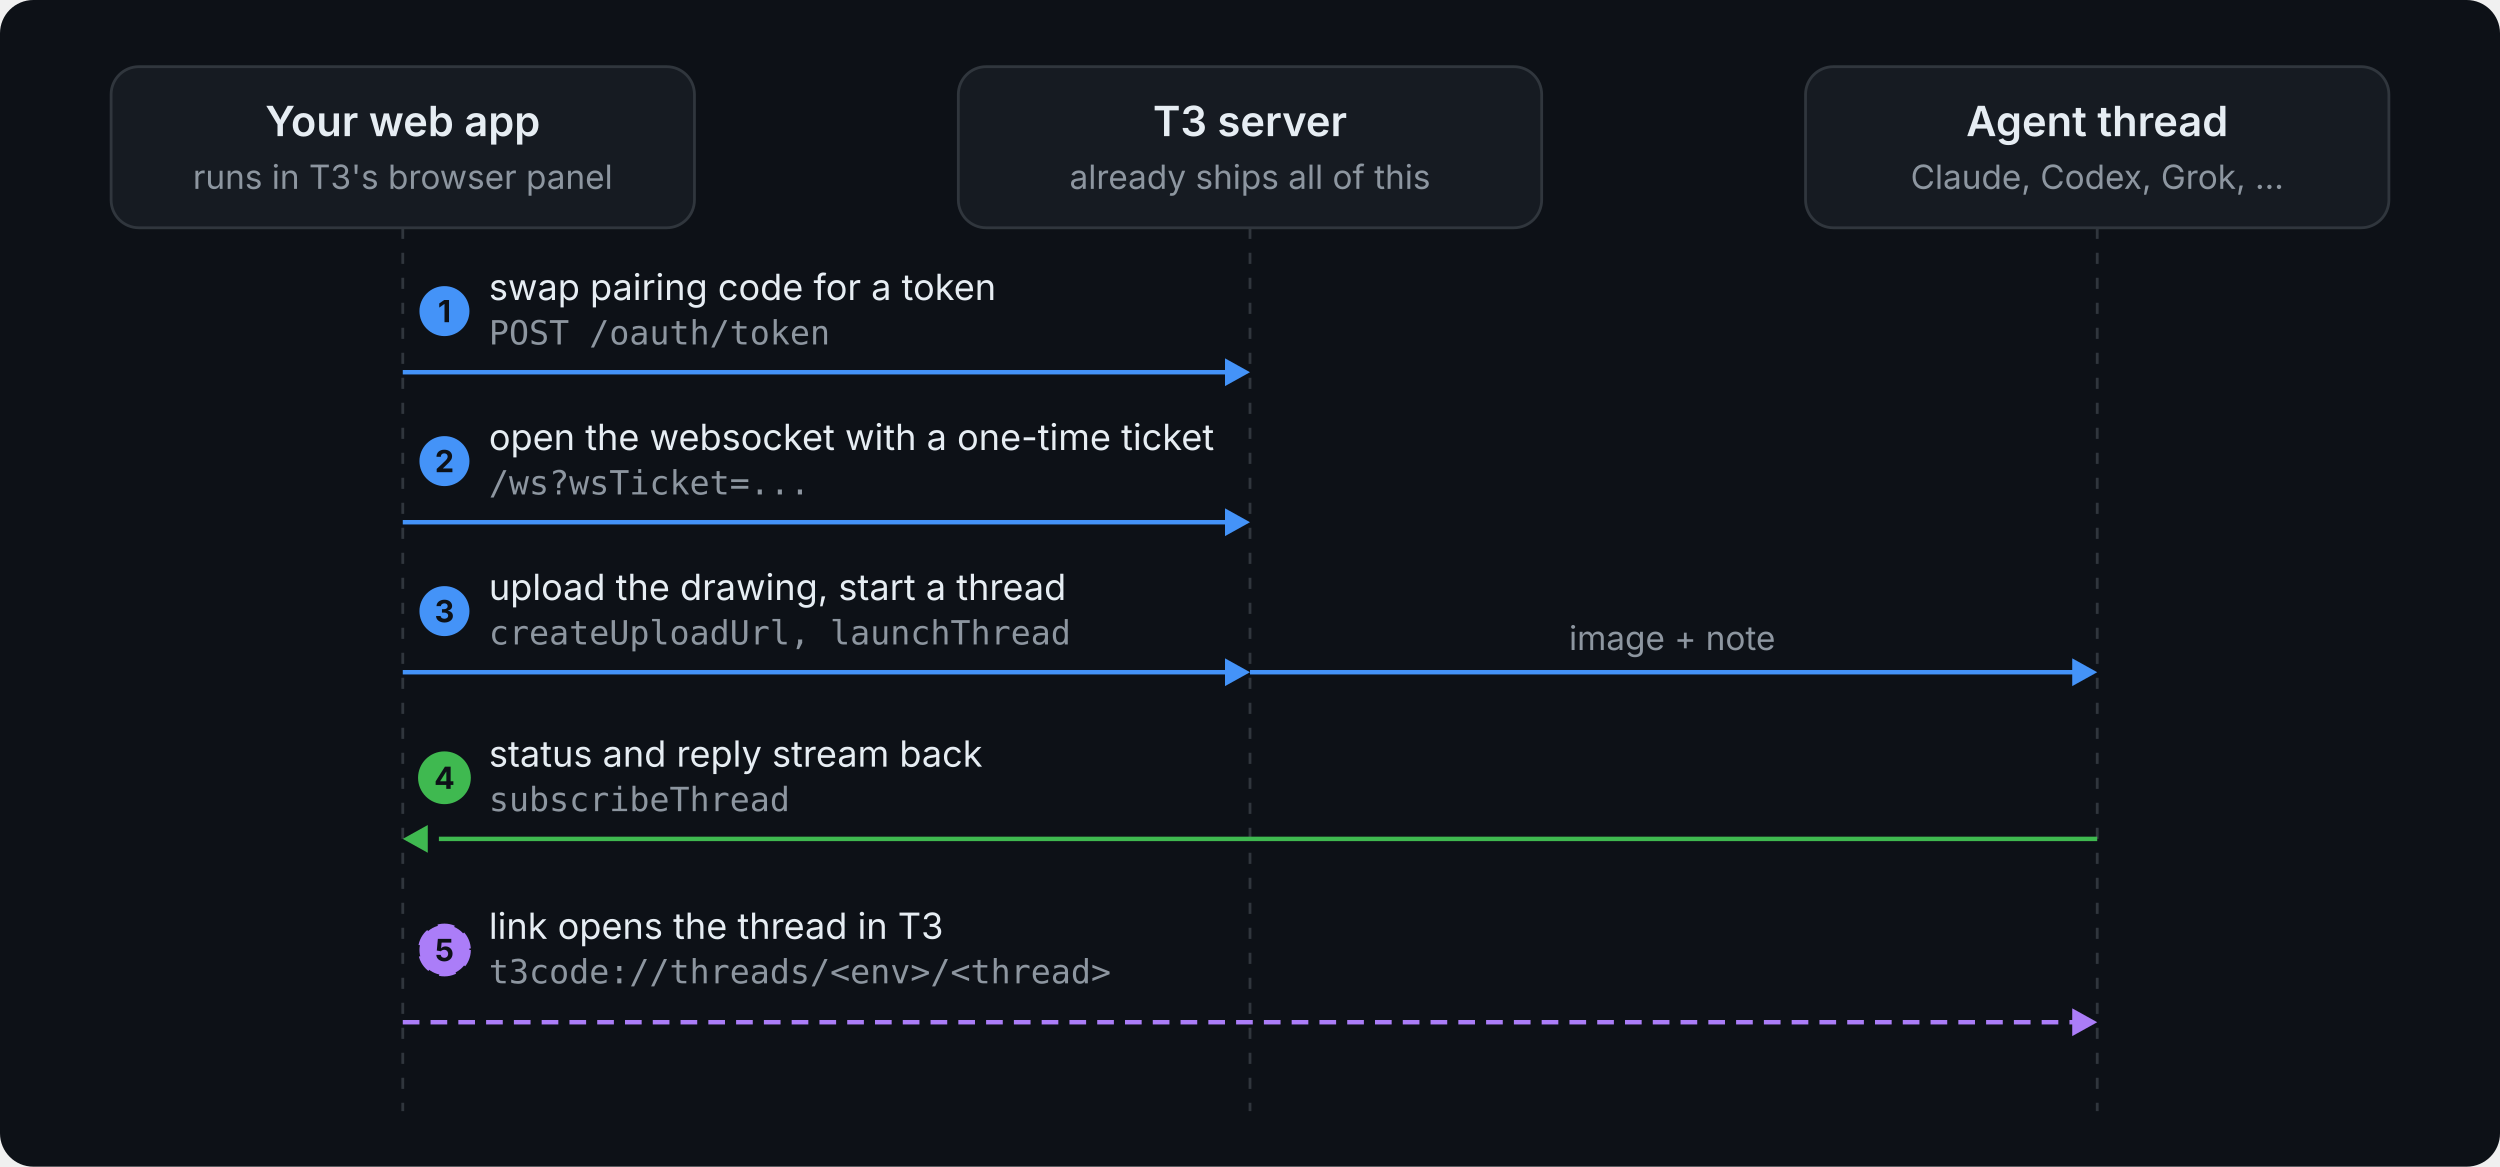
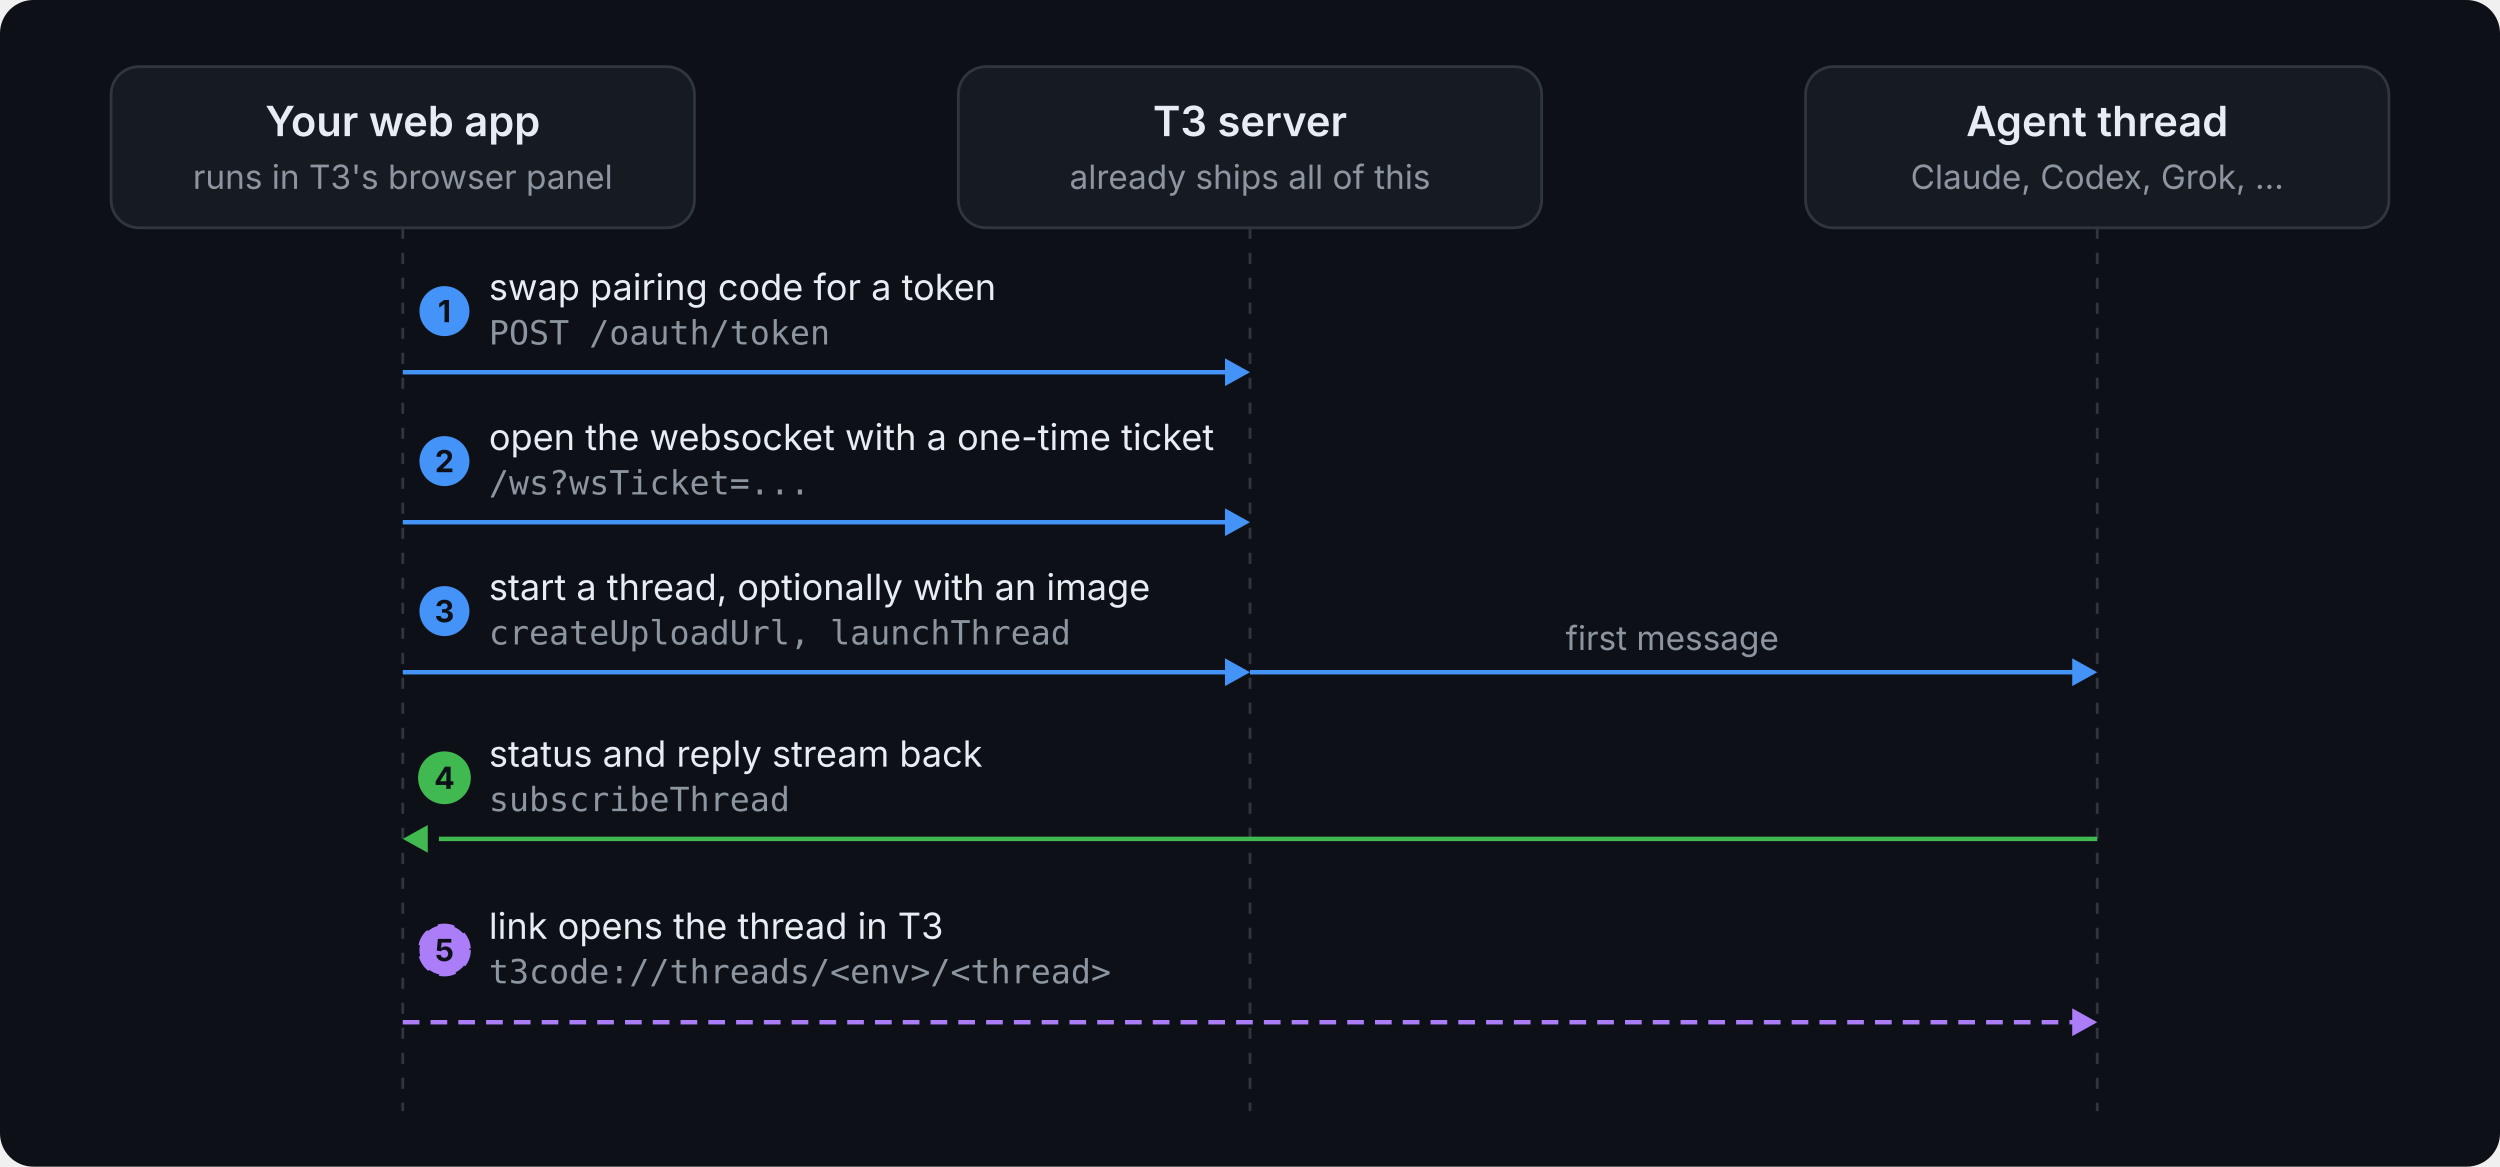
<svg xmlns="http://www.w3.org/2000/svg" viewBox="0 0 900 420" width="900" height="420" font-family="ui-sans-serif, system-ui, -apple-system, Segoe UI, sans-serif">
  <style>
    .bg { fill: #ffffff; }
    .box { fill: #f6f8fa; stroke: #d0d7de; }
    .title { fill: #1f2328; font-size: 15px; font-weight: 600; }
    .sub { fill: #59636e; font-size: 12px; }
    .life { stroke: #d0d7de; stroke-dasharray: 4 5; }
    .arrow { stroke: #0969da; stroke-width: 1.6; fill: none; }
    .back { stroke: #1a7f37; }
    .link { stroke: #8250df; stroke-dasharray: 6 4; }
    .head { fill: #0969da; }
    .head.back { fill: #1a7f37; stroke: none; }
    .head.link { fill: #8250df; stroke: none; }
    .label { fill: #1f2328; font-size: 13px; }
    .code { font-family: ui-monospace, SFMono-Regular, Consolas, monospace; font-size: 12px; fill: #59636e; }
    .num { fill: #ffffff; font-size: 11px; font-weight: 700; }
    .dot { fill: #0969da; }
    .dot.back { fill: #1a7f37; }
    .dot.link { fill: #8250df; }

    .bg { fill: #0d1117; }
    .box { fill: #161b22; stroke: #30363d; }
    .title, .label { fill: #e6edf3; }
    .sub, .code { fill: #8d96a0; }
    .life { stroke: #30363d; }
    .arrow { stroke: #4493f8; }
    .head, .dot { fill: #4493f8; }
    .back { stroke: #3fb950; }
    .head.back, .dot.back { fill: #3fb950; }
    .link { stroke: #ab7df8; }
    .head.link, .dot.link { fill: #ab7df8; }
    .num { fill: #0d1117; }
  </style>
  <rect class="bg" width="900" height="420" rx="12" />
  <rect class="box" x="40" y="24" width="210" height="58" rx="10" />
  <text class="title" x="145" y="49" text-anchor="middle">Your web app</text>
  <text class="sub" x="145" y="68" text-anchor="middle">runs in T3's browser panel</text>
  <rect class="box" x="345" y="24" width="210" height="58" rx="10" />
  <text class="title" x="450" y="49" text-anchor="middle">T3 server</text>
  <text class="sub" x="450" y="68" text-anchor="middle">already ships all of this</text>
  <rect class="box" x="650" y="24" width="210" height="58" rx="10" />
  <text class="title" x="755" y="49" text-anchor="middle">Agent thread</text>
  <text class="sub" x="755" y="68" text-anchor="middle">Claude, Codex, Grok, ...</text>
  <line class="life" x1="145" y1="82" x2="145" y2="400" />
  <line class="life" x1="450" y1="82" x2="450" y2="400" />
  <line class="life" x1="755" y1="82" x2="755" y2="400" />
  <circle class="dot" cx="160" cy="112" r="9" />
  <text class="num" x="160" y="116" text-anchor="middle">1</text>
  <text class="label" x="176" y="108">swap pairing code for a token</text>
  <text class="code" x="176" y="124">POST /oauth/token</text>
  <path class="arrow" d="M145 134 H442" />
  <path class="head" d="M450 134 l-9 -5 v10 z" />
  <circle class="dot" cx="160" cy="166" r="9" />
  <text class="num" x="160" y="170" text-anchor="middle">2</text>
  <text class="label" x="176" y="162">open the websocket with a one-time ticket</text>
  <text class="code" x="176" y="178">/ws?wsTicket=...</text>
  <path class="arrow" d="M145 188 H442" />
  <path class="head" d="M450 188 l-9 -5 v10 z" />
  <circle class="dot" cx="160" cy="220" r="9" />
  <text class="num" x="160" y="224" text-anchor="middle">3</text>
-   <text class="label" x="176" y="216">upload the drawing, start a thread</text>
+   <text class="label" x="176" y="216">start a thread, optionally with an image</text>
  <text class="code" x="176" y="232">createUploadUrl, launchThread</text>
  <path class="arrow" d="M145 242 H442" />
  <path class="head" d="M450 242 l-9 -5 v10 z" />
  <path class="arrow" d="M450 242 H747" />
  <path class="head" d="M755 242 l-9 -5 v10 z" />
-   <text class="sub" x="602" y="234" text-anchor="middle">image + note</text>
+   <text class="sub" x="602" y="234" text-anchor="middle">first message</text>
  <circle class="dot back" cx="160" cy="280" r="9" />
  <text class="num" x="160" y="284" text-anchor="middle">4</text>
  <text class="label" x="176" y="276">status and reply stream back</text>
  <text class="code" x="176" y="292">subscribeThread</text>
  <path class="arrow back" d="M755 302 H158" />
  <path class="head back" d="M145 302 l9 -5 v10 z" />
  <circle class="dot link" cx="160" cy="342" r="9" />
  <text class="num" x="160" y="346" text-anchor="middle">5</text>
  <text class="label" x="176" y="338">link opens the thread in T3</text>
  <text class="code" x="176" y="354">t3code://threads/&lt;env&gt;/&lt;thread&gt;</text>
  <path class="arrow link" d="M145 368 H747" />
  <path class="head link" d="M755 368 l-9 -5 v10 z" />
</svg>
